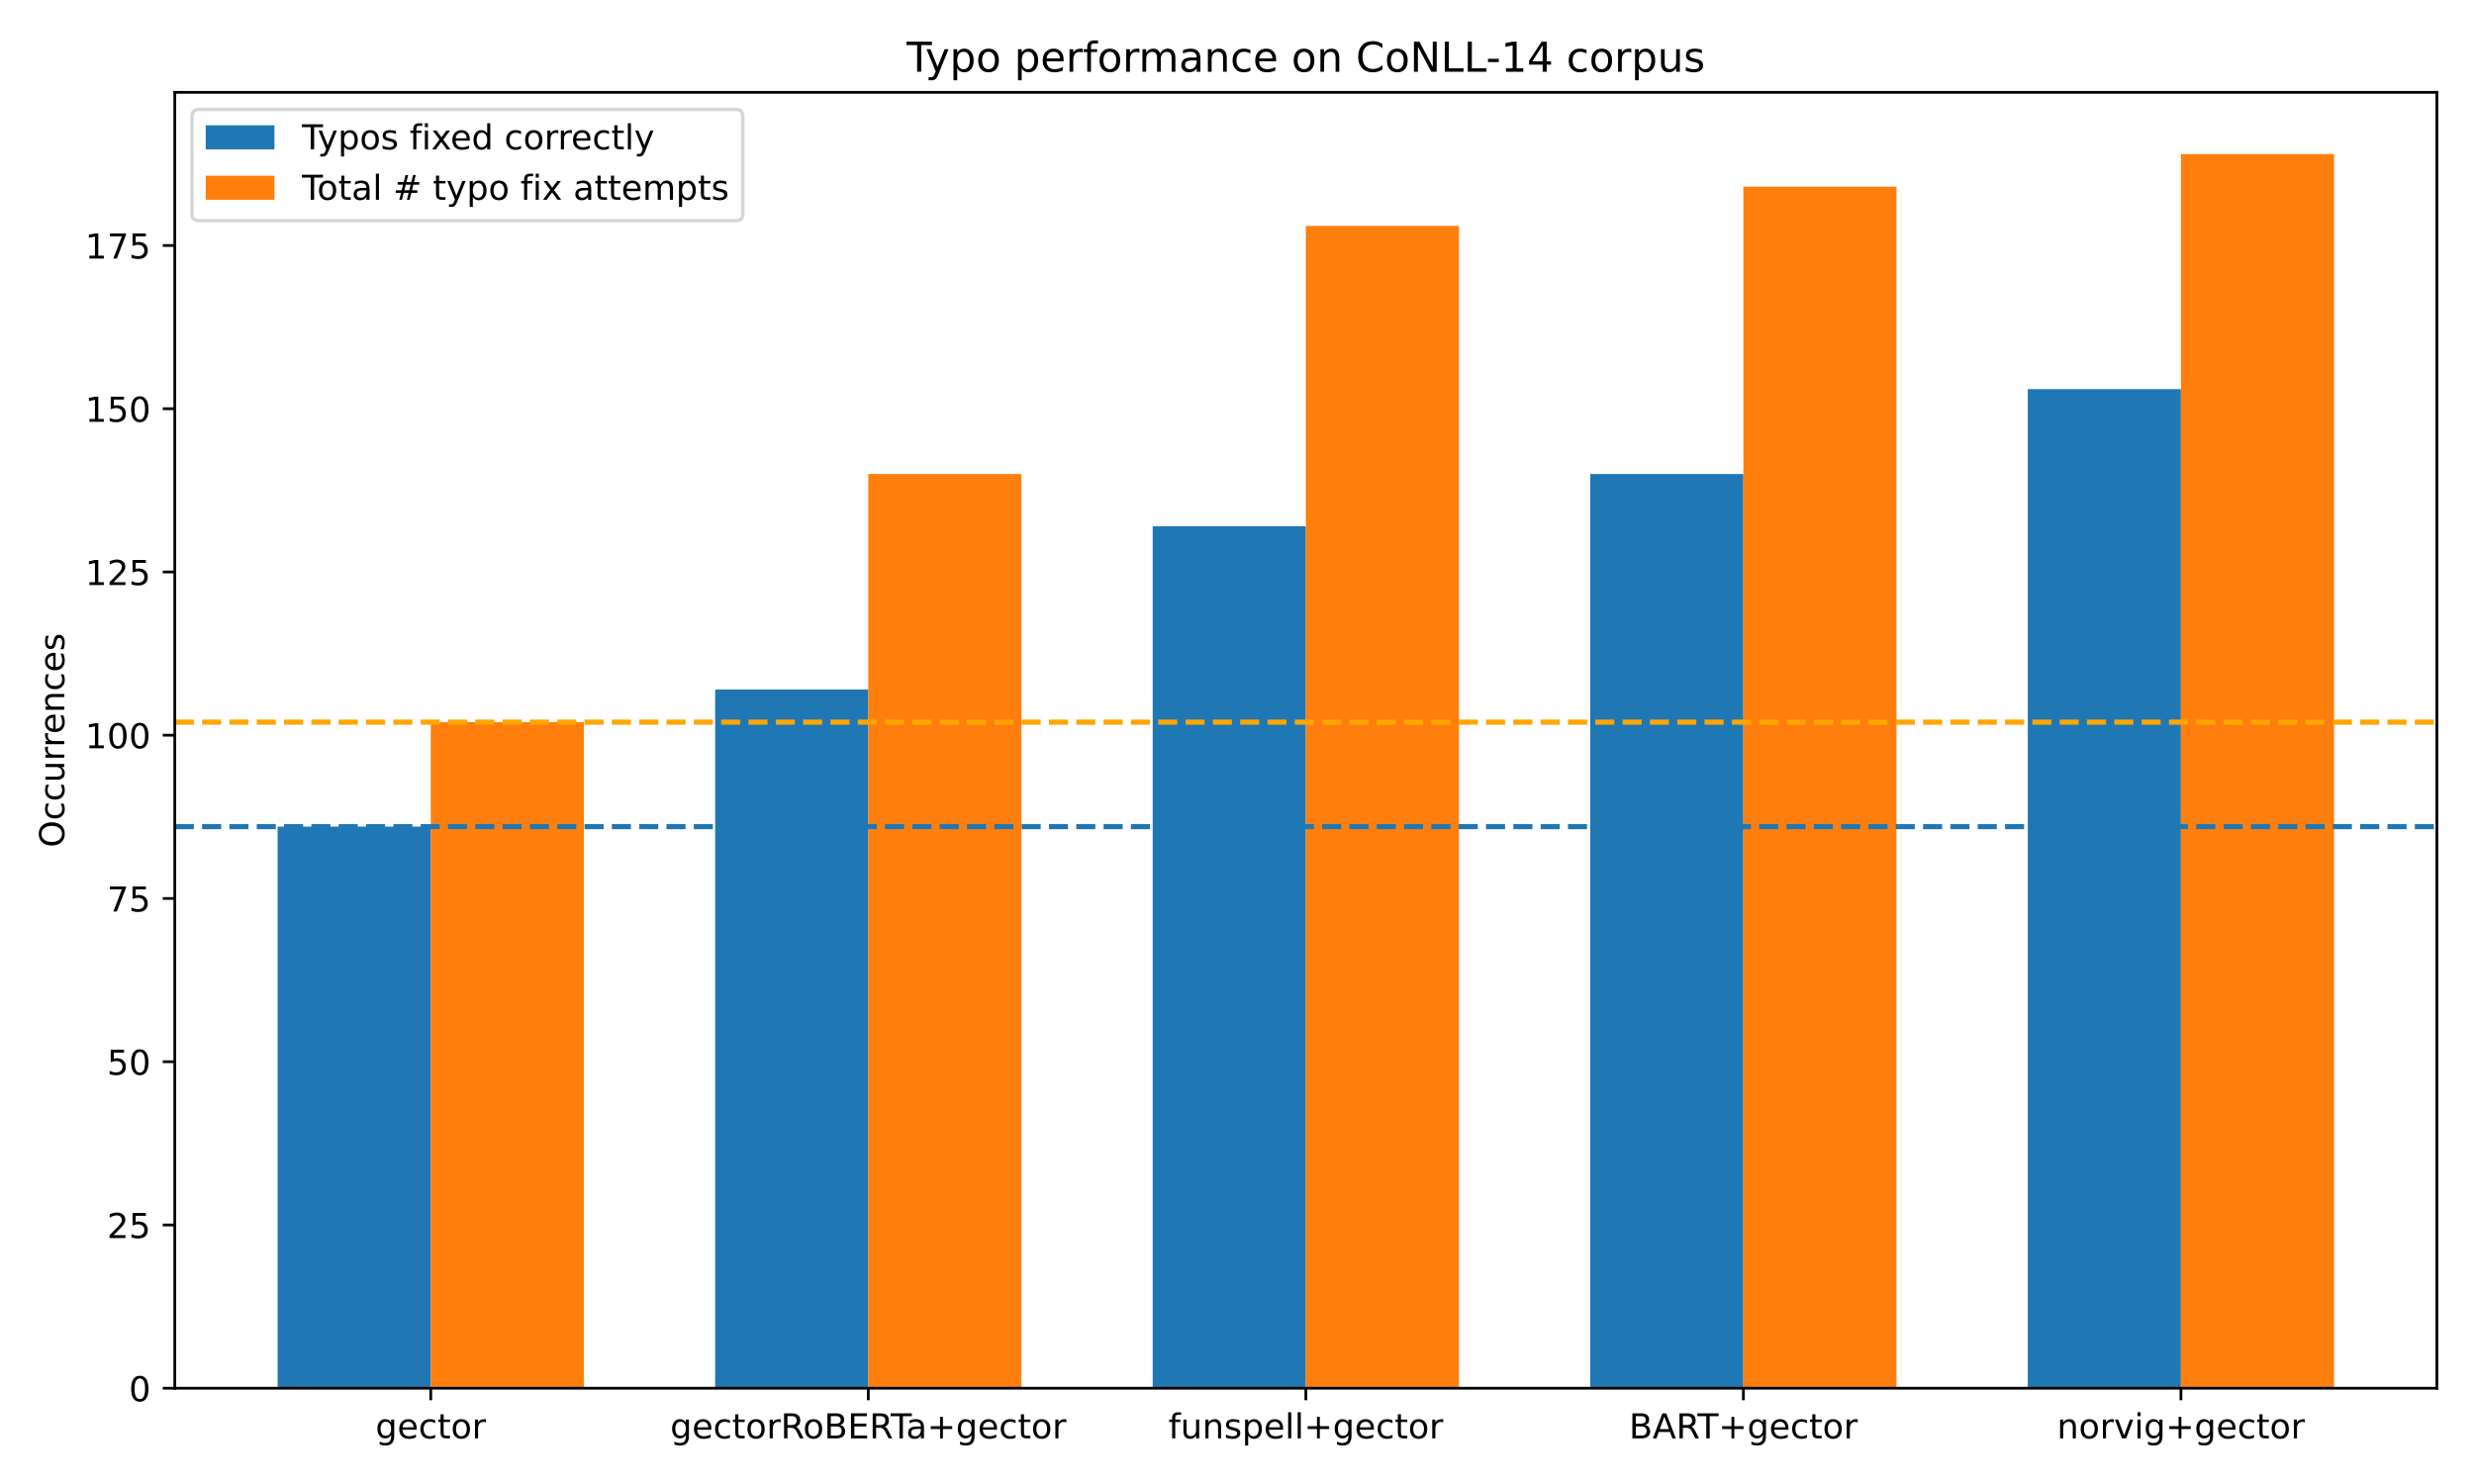
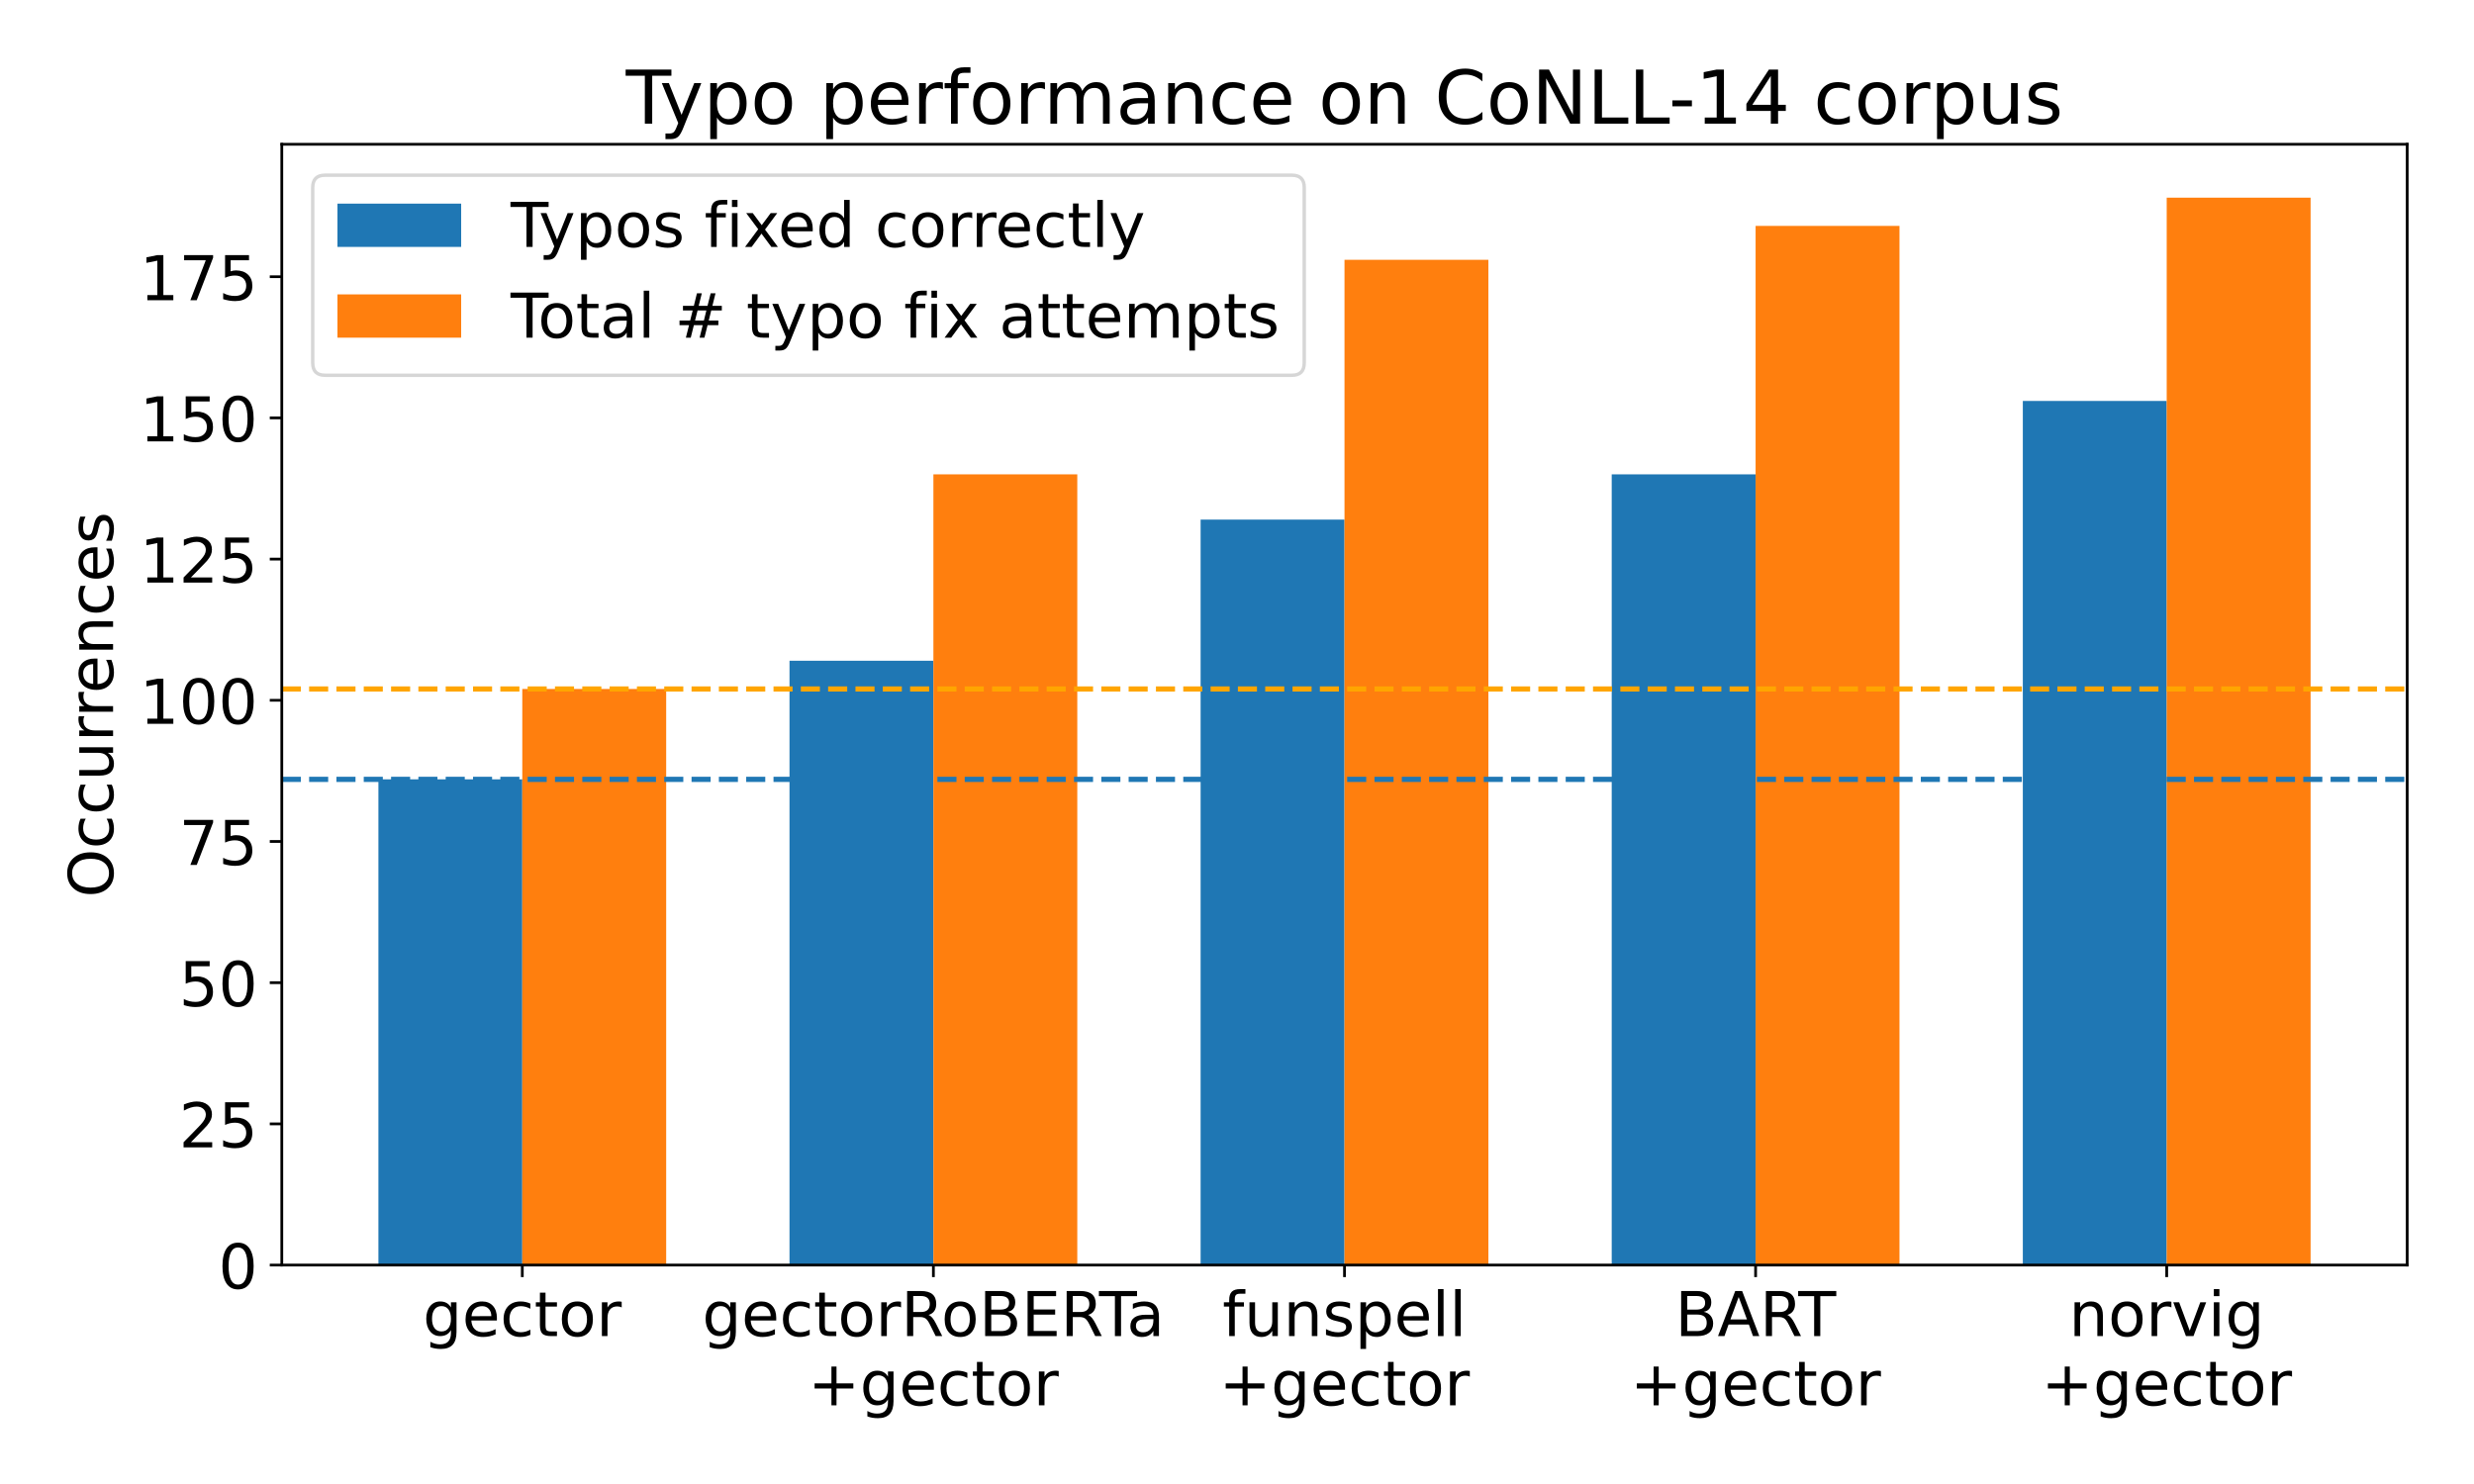
<svg xmlns="http://www.w3.org/2000/svg" xmlns:xlink="http://www.w3.org/1999/xlink" width="720pt" height="432pt" viewBox="0 0 720 432" version="1.1">
  <defs>
    <style type="text/css">*{stroke-linejoin: round; stroke-linecap: butt}</style>
  </defs>
  <g id="figure_1">
    <g id="patch_1">
      <path d="M 0 432  L 720 432  L 720 0  L 0 0  z " style="fill: #ffffff" />
    </g>
    <g id="axes_1">
      <g id="patch_2">
-         <path d="M 50.87 404.12  L 709.2 404.12  L 709.2 26.88  L 50.87 26.88  z " style="fill: #ffffff" />
+         <path d="M 82.01 368.264  L 700.56 368.264  L 700.56 42  L 82.01 42  z " style="fill: #ffffff" />
      </g>
      <g id="patch_3">
-         <path d="M 80.794 404.12  L 125.362 404.12  L 125.362 240.64  L 80.794 240.64  z " clip-path="url(#pb2739f839c)" style="fill: #1f77b4" />
+         <path d="M 110.126 368.264  L 152.001 368.264  L 152.001 226.875  L 110.126 226.875  z " clip-path="url(#p92d8ade5d7)" style="fill: #1f77b4" />
      </g>
      <g id="patch_4">
-         <path d="M 208.131 404.12  L 252.698 404.12  L 252.698 200.72  L 208.131 200.72  z " clip-path="url(#pb2739f839c)" style="fill: #1f77b4" />
+         <path d="M 229.768 368.264  L 271.643 368.264  L 271.643 192.349  L 229.768 192.349  z " clip-path="url(#p92d8ade5d7)" style="fill: #1f77b4" />
      </g>
      <g id="patch_5">
-         <path d="M 335.467 404.12  L 380.035 404.12  L 380.035 153.197  L 335.467 153.197  z " clip-path="url(#pb2739f839c)" style="fill: #1f77b4" />
+         <path d="M 349.41 368.264  L 391.285 368.264  L 391.285 151.248  L 349.41 151.248  z " clip-path="url(#p92d8ade5d7)" style="fill: #1f77b4" />
      </g>
      <g id="patch_6">
-         <path d="M 462.804 404.12  L 507.372 404.12  L 507.372 137.989  L 462.804 137.989  z " clip-path="url(#pb2739f839c)" style="fill: #1f77b4" />
+         <path d="M 469.052 368.264  L 510.927 368.264  L 510.927 138.095  L 469.052 138.095  z " clip-path="url(#p92d8ade5d7)" style="fill: #1f77b4" />
      </g>
      <g id="patch_7">
-         <path d="M 590.14 404.12  L 634.708 404.12  L 634.708 113.277  L 590.14 113.277  z " clip-path="url(#pb2739f839c)" style="fill: #1f77b4" />
+         <path d="M 588.695 368.264  L 630.569 368.264  L 630.569 116.723  L 588.695 116.723  z " clip-path="url(#p92d8ade5d7)" style="fill: #1f77b4" />
      </g>
      <g id="patch_8">
-         <path d="M 125.362 404.12  L 169.93 404.12  L 169.93 210.225  L 125.362 210.225  z " clip-path="url(#pb2739f839c)" style="fill: #ff7f0e" />
+         <path d="M 152.001 368.264  L 193.875 368.264  L 193.875 200.57  L 152.001 200.57  z " clip-path="url(#p92d8ade5d7)" style="fill: #ff7f0e" />
      </g>
      <g id="patch_9">
-         <path d="M 252.698 404.12  L 297.266 404.12  L 297.266 137.989  L 252.698 137.989  z " clip-path="url(#pb2739f839c)" style="fill: #ff7f0e" />
+         <path d="M 271.643 368.264  L 313.518 368.264  L 313.518 138.095  L 271.643 138.095  z " clip-path="url(#p92d8ade5d7)" style="fill: #ff7f0e" />
      </g>
      <g id="patch_10">
-         <path d="M 380.035 404.12  L 424.603 404.12  L 424.603 65.754  L 380.035 65.754  z " clip-path="url(#pb2739f839c)" style="fill: #ff7f0e" />
+         <path d="M 391.285 368.264  L 433.16 368.264  L 433.16 75.621  L 391.285 75.621  z " clip-path="url(#p92d8ade5d7)" style="fill: #ff7f0e" />
      </g>
      <g id="patch_11">
-         <path d="M 507.372 404.12  L 551.939 404.12  L 551.939 54.348  L 507.372 54.348  z " clip-path="url(#pb2739f839c)" style="fill: #ff7f0e" />
+         <path d="M 510.927 368.264  L 552.802 368.264  L 552.802 65.757  L 510.927 65.757  z " clip-path="url(#p92d8ade5d7)" style="fill: #ff7f0e" />
      </g>
      <g id="patch_12">
-         <path d="M 634.708 404.12  L 679.276 404.12  L 679.276 44.844  L 634.708 44.844  z " clip-path="url(#pb2739f839c)" style="fill: #ff7f0e" />
+         <path d="M 630.569 368.264  L 672.444 368.264  L 672.444 57.536  L 630.569 57.536  z " clip-path="url(#p92d8ade5d7)" style="fill: #ff7f0e" />
      </g>
      <g id="matplotlib.axis_1">
        <g id="xtick_1">
          <g id="line2d_1">
            <defs>
-               <path id="mc66a9e8bfe" d="M 0 0  L 0 3.5  " style="stroke: #000000; stroke-width: 0.8" />
+               <path id="mdbc2664598" d="M 0 0  L 0 3.5  " style="stroke: #000000; stroke-width: 0.8" />
            </defs>
            <g>
-               <use xlink:href="#mc66a9e8bfe" x="125.362" y="404.12" style="stroke: #000000; stroke-width: 0.8" />
+               <use xlink:href="#mdbc2664598" x="152.001" y="368.264" style="stroke: #000000; stroke-width: 0.8" />
            </g>
          </g>
          <g id="text_1">
-             <g transform="translate(109.2869 418.7184)scale(0.1 -0.1)">
+             <g transform="translate(123.0657 388.9412)scale(0.18 -0.18)">
              <defs>
                <path id="DejaVuSans-67" d="M 2906 1791  Q 2906 2416 2648 2759  Q 2391 3103 1925 3103  Q 1463 3103 1205 2759  Q 947 2416 947 1791  Q 947 1169 1205 825  Q 1463 481 1925 481  Q 2391 481 2648 825  Q 2906 1169 2906 1791  z M 3481 434  Q 3481 -459 3084 -895  Q 2688 -1331 1869 -1331  Q 1566 -1331 1297 -1286  Q 1028 -1241 775 -1147  L 775 -588  Q 1028 -725 1275 -790  Q 1522 -856 1778 -856  Q 2344 -856 2625 -561  Q 2906 -266 2906 331  L 2906 616  Q 2728 306 2450 153  Q 2172 0 1784 0  Q 1141 0 747 490  Q 353 981 353 1791  Q 353 2603 747 3093  Q 1141 3584 1784 3584  Q 2172 3584 2450 3431  Q 2728 3278 2906 2969  L 2906 3500  L 3481 3500  L 3481 434  z " transform="scale(0.015625)" />
                <path id="DejaVuSans-65" d="M 3597 1894  L 3597 1613  L 953 1613  Q 991 1019 1311 708  Q 1631 397 2203 397  Q 2534 397 2845 478  Q 3156 559 3463 722  L 3463 178  Q 3153 47 2828 -22  Q 2503 -91 2169 -91  Q 1331 -91 842 396  Q 353 884 353 1716  Q 353 2575 817 3079  Q 1281 3584 2069 3584  Q 2775 3584 3186 3129  Q 3597 2675 3597 1894  z M 3022 2063  Q 3016 2534 2758 2815  Q 2500 3097 2075 3097  Q 1594 3097 1305 2825  Q 1016 2553 972 2059  L 3022 2063  z " transform="scale(0.015625)" />
                <path id="DejaVuSans-63" d="M 3122 3366  L 3122 2828  Q 2878 2963 2633 3030  Q 2388 3097 2138 3097  Q 1578 3097 1268 2742  Q 959 2388 959 1747  Q 959 1106 1268 751  Q 1578 397 2138 397  Q 2388 397 2633 464  Q 2878 531 3122 666  L 3122 134  Q 2881 22 2623 -34  Q 2366 -91 2075 -91  Q 1284 -91 818 406  Q 353 903 353 1747  Q 353 2603 823 3093  Q 1294 3584 2113 3584  Q 2378 3584 2631 3529  Q 2884 3475 3122 3366  z " transform="scale(0.015625)" />
                <path id="DejaVuSans-74" d="M 1172 4494  L 1172 3500  L 2356 3500  L 2356 3053  L 1172 3053  L 1172 1153  Q 1172 725 1289 603  Q 1406 481 1766 481  L 2356 481  L 2356 0  L 1766 0  Q 1100 0 847 248  Q 594 497 594 1153  L 594 3053  L 172 3053  L 172 3500  L 594 3500  L 594 4494  L 1172 4494  z " transform="scale(0.015625)" />
                <path id="DejaVuSans-6f" d="M 1959 3097  Q 1497 3097 1228 2736  Q 959 2375 959 1747  Q 959 1119 1226 758  Q 1494 397 1959 397  Q 2419 397 2687 759  Q 2956 1122 2956 1747  Q 2956 2369 2687 2733  Q 2419 3097 1959 3097  z M 1959 3584  Q 2709 3584 3137 3096  Q 3566 2609 3566 1747  Q 3566 888 3137 398  Q 2709 -91 1959 -91  Q 1206 -91 779 398  Q 353 888 353 1747  Q 353 2609 779 3096  Q 1206 3584 1959 3584  z " transform="scale(0.015625)" />
                <path id="DejaVuSans-72" d="M 2631 2963  Q 2534 3019 2420 3045  Q 2306 3072 2169 3072  Q 1681 3072 1420 2755  Q 1159 2438 1159 1844  L 1159 0  L 581 0  L 581 3500  L 1159 3500  L 1159 2956  Q 1341 3275 1631 3429  Q 1922 3584 2338 3584  Q 2397 3584 2469 3576  Q 2541 3569 2628 3553  L 2631 2963  z " transform="scale(0.015625)" />
              </defs>
              <use xlink:href="#DejaVuSans-67" />
              <use xlink:href="#DejaVuSans-65" x="63.477" />
              <use xlink:href="#DejaVuSans-63" x="125" />
              <use xlink:href="#DejaVuSans-74" x="179.98" />
              <use xlink:href="#DejaVuSans-6f" x="219.189" />
              <use xlink:href="#DejaVuSans-72" x="280.371" />
            </g>
          </g>
        </g>
        <g id="xtick_2">
          <g id="line2d_2">
            <g>
-               <use xlink:href="#mc66a9e8bfe" x="252.698" y="404.12" style="stroke: #000000; stroke-width: 0.8" />
+               <use xlink:href="#mdbc2664598" x="271.643" y="368.264" style="stroke: #000000; stroke-width: 0.8" />
            </g>
          </g>
          <g id="text_2">
-             <g transform="translate(195.0555 418.7184)scale(0.1 -0.1)">
+             <g transform="translate(204.3622 388.9412)scale(0.18 -0.18)">
              <defs>
                <path id="DejaVuSans-52" d="M 2841 2188  Q 3044 2119 3236 1894  Q 3428 1669 3622 1275  L 4263 0  L 3584 0  L 2988 1197  Q 2756 1666 2539 1819  Q 2322 1972 1947 1972  L 1259 1972  L 1259 0  L 628 0  L 628 4666  L 2053 4666  Q 2853 4666 3247 4331  Q 3641 3997 3641 3322  Q 3641 2881 3436 2590  Q 3231 2300 2841 2188  z M 1259 4147  L 1259 2491  L 2053 2491  Q 2509 2491 2742 2702  Q 2975 2913 2975 3322  Q 2975 3731 2742 3939  Q 2509 4147 2053 4147  L 1259 4147  z " transform="scale(0.015625)" />
                <path id="DejaVuSans-42" d="M 1259 2228  L 1259 519  L 2272 519  Q 2781 519 3026 730  Q 3272 941 3272 1375  Q 3272 1813 3026 2020  Q 2781 2228 2272 2228  L 1259 2228  z M 1259 4147  L 1259 2741  L 2194 2741  Q 2656 2741 2882 2914  Q 3109 3088 3109 3444  Q 3109 3797 2882 3972  Q 2656 4147 2194 4147  L 1259 4147  z M 628 4666  L 2241 4666  Q 2963 4666 3353 4366  Q 3744 4066 3744 3513  Q 3744 3084 3544 2831  Q 3344 2578 2956 2516  Q 3422 2416 3680 2098  Q 3938 1781 3938 1306  Q 3938 681 3513 340  Q 3088 0 2303 0  L 628 0  L 628 4666  z " transform="scale(0.015625)" />
                <path id="DejaVuSans-45" d="M 628 4666  L 3578 4666  L 3578 4134  L 1259 4134  L 1259 2753  L 3481 2753  L 3481 2222  L 1259 2222  L 1259 531  L 3634 531  L 3634 0  L 628 0  L 628 4666  z " transform="scale(0.015625)" />
                <path id="DejaVuSans-54" d="M -19 4666  L 3928 4666  L 3928 4134  L 2272 4134  L 2272 0  L 1638 0  L 1638 4134  L -19 4134  L -19 4666  z " transform="scale(0.015625)" />
                <path id="DejaVuSans-61" d="M 2194 1759  Q 1497 1759 1228 1600  Q 959 1441 959 1056  Q 959 750 1161 570  Q 1363 391 1709 391  Q 2188 391 2477 730  Q 2766 1069 2766 1631  L 2766 1759  L 2194 1759  z M 3341 1997  L 3341 0  L 2766 0  L 2766 531  Q 2569 213 2275 61  Q 1981 -91 1556 -91  Q 1019 -91 701 211  Q 384 513 384 1019  Q 384 1609 779 1909  Q 1175 2209 1959 2209  L 2766 2209  L 2766 2266  Q 2766 2663 2505 2880  Q 2244 3097 1772 3097  Q 1472 3097 1187 3025  Q 903 2953 641 2809  L 641 3341  Q 956 3463 1253 3523  Q 1550 3584 1831 3584  Q 2591 3584 2966 3190  Q 3341 2797 3341 1997  z " transform="scale(0.015625)" />
-                 <path id="DejaVuSans-2b" d="M 2944 4013  L 2944 2272  L 4684 2272  L 4684 1741  L 2944 1741  L 2944 0  L 2419 0  L 2419 1741  L 678 1741  L 678 2272  L 2419 2272  L 2419 4013  L 2944 4013  z " transform="scale(0.015625)" />
              </defs>
              <use xlink:href="#DejaVuSans-67" />
              <use xlink:href="#DejaVuSans-65" x="63.477" />
              <use xlink:href="#DejaVuSans-63" x="125" />
              <use xlink:href="#DejaVuSans-74" x="179.98" />
              <use xlink:href="#DejaVuSans-6f" x="219.189" />
              <use xlink:href="#DejaVuSans-72" x="280.371" />
              <use xlink:href="#DejaVuSans-52" x="321.484" />
              <use xlink:href="#DejaVuSans-6f" x="386.467" />
              <use xlink:href="#DejaVuSans-42" x="447.648" />
              <use xlink:href="#DejaVuSans-45" x="516.252" />
              <use xlink:href="#DejaVuSans-52" x="579.436" />
              <use xlink:href="#DejaVuSans-54" x="641.668" />
              <use xlink:href="#DejaVuSans-61" x="686.252" />
-               <use xlink:href="#DejaVuSans-2b" x="747.531" />
-               <use xlink:href="#DejaVuSans-67" x="831.32" />
-               <use xlink:href="#DejaVuSans-65" x="894.797" />
-               <use xlink:href="#DejaVuSans-63" x="956.32" />
-               <use xlink:href="#DejaVuSans-74" x="1011.301" />
-               <use xlink:href="#DejaVuSans-6f" x="1050.51" />
-               <use xlink:href="#DejaVuSans-72" x="1111.691" />
+             </g>
+             <g transform="translate(235.1661 409.0972)scale(0.18 -0.18)">
+               <defs>
+                 <path id="DejaVuSans-2b" d="M 2944 4013  L 2944 2272  L 4684 2272  L 4684 1741  L 2944 1741  L 2944 0  L 2419 0  L 2419 1741  L 678 1741  L 678 2272  L 2419 2272  L 2419 4013  L 2944 4013  z " transform="scale(0.015625)" />
+               </defs>
+               <use xlink:href="#DejaVuSans-2b" />
+               <use xlink:href="#DejaVuSans-67" x="83.789" />
+               <use xlink:href="#DejaVuSans-65" x="147.266" />
+               <use xlink:href="#DejaVuSans-63" x="208.789" />
+               <use xlink:href="#DejaVuSans-74" x="263.77" />
+               <use xlink:href="#DejaVuSans-6f" x="302.979" />
+               <use xlink:href="#DejaVuSans-72" x="364.16" />
            </g>
          </g>
        </g>
        <g id="xtick_3">
          <g id="line2d_3">
            <g>
-               <use xlink:href="#mc66a9e8bfe" x="380.035" y="404.12" style="stroke: #000000; stroke-width: 0.8" />
+               <use xlink:href="#mdbc2664598" x="391.285" y="368.264" style="stroke: #000000; stroke-width: 0.8" />
            </g>
          </g>
          <g id="text_3">
-             <g transform="translate(340.0389 418.7184)scale(0.1 -0.1)">
+             <g transform="translate(355.7688 388.9412)scale(0.18 -0.18)">
              <defs>
                <path id="DejaVuSans-66" d="M 2375 4863  L 2375 4384  L 1825 4384  Q 1516 4384 1395 4259  Q 1275 4134 1275 3809  L 1275 3500  L 2222 3500  L 2222 3053  L 1275 3053  L 1275 0  L 697 0  L 697 3053  L 147 3053  L 147 3500  L 697 3500  L 697 3744  Q 697 4328 969 4595  Q 1241 4863 1831 4863  L 2375 4863  z " transform="scale(0.015625)" />
                <path id="DejaVuSans-75" d="M 544 1381  L 544 3500  L 1119 3500  L 1119 1403  Q 1119 906 1312 657  Q 1506 409 1894 409  Q 2359 409 2629 706  Q 2900 1003 2900 1516  L 2900 3500  L 3475 3500  L 3475 0  L 2900 0  L 2900 538  Q 2691 219 2414 64  Q 2138 -91 1772 -91  Q 1169 -91 856 284  Q 544 659 544 1381  z M 1991 3584  L 1991 3584  z " transform="scale(0.015625)" />
                <path id="DejaVuSans-6e" d="M 3513 2113  L 3513 0  L 2938 0  L 2938 2094  Q 2938 2591 2744 2837  Q 2550 3084 2163 3084  Q 1697 3084 1428 2787  Q 1159 2491 1159 1978  L 1159 0  L 581 0  L 581 3500  L 1159 3500  L 1159 2956  Q 1366 3272 1645 3428  Q 1925 3584 2291 3584  Q 2894 3584 3203 3211  Q 3513 2838 3513 2113  z " transform="scale(0.015625)" />
                <path id="DejaVuSans-73" d="M 2834 3397  L 2834 2853  Q 2591 2978 2328 3040  Q 2066 3103 1784 3103  Q 1356 3103 1142 2972  Q 928 2841 928 2578  Q 928 2378 1081 2264  Q 1234 2150 1697 2047  L 1894 2003  Q 2506 1872 2764 1633  Q 3022 1394 3022 966  Q 3022 478 2636 193  Q 2250 -91 1575 -91  Q 1294 -91 989 -36  Q 684 19 347 128  L 347 722  Q 666 556 975 473  Q 1284 391 1588 391  Q 1994 391 2212 530  Q 2431 669 2431 922  Q 2431 1156 2273 1281  Q 2116 1406 1581 1522  L 1381 1569  Q 847 1681 609 1914  Q 372 2147 372 2553  Q 372 3047 722 3315  Q 1072 3584 1716 3584  Q 2034 3584 2315 3537  Q 2597 3491 2834 3397  z " transform="scale(0.015625)" />
                <path id="DejaVuSans-70" d="M 1159 525  L 1159 -1331  L 581 -1331  L 581 3500  L 1159 3500  L 1159 2969  Q 1341 3281 1617 3432  Q 1894 3584 2278 3584  Q 2916 3584 3314 3078  Q 3713 2572 3713 1747  Q 3713 922 3314 415  Q 2916 -91 2278 -91  Q 1894 -91 1617 61  Q 1341 213 1159 525  z M 3116 1747  Q 3116 2381 2855 2742  Q 2594 3103 2138 3103  Q 1681 3103 1420 2742  Q 1159 2381 1159 1747  Q 1159 1113 1420 752  Q 1681 391 2138 391  Q 2594 391 2855 752  Q 3116 1113 3116 1747  z " transform="scale(0.015625)" />
                <path id="DejaVuSans-6c" d="M 603 4863  L 1178 4863  L 1178 0  L 603 0  L 603 4863  z " transform="scale(0.015625)" />
              </defs>
              <use xlink:href="#DejaVuSans-66" />
              <use xlink:href="#DejaVuSans-75" x="35.205" />
              <use xlink:href="#DejaVuSans-6e" x="98.584" />
              <use xlink:href="#DejaVuSans-73" x="161.963" />
              <use xlink:href="#DejaVuSans-70" x="214.062" />
              <use xlink:href="#DejaVuSans-65" x="277.539" />
              <use xlink:href="#DejaVuSans-6c" x="339.062" />
              <use xlink:href="#DejaVuSans-6c" x="366.846" />
-               <use xlink:href="#DejaVuSans-2b" x="394.629" />
-               <use xlink:href="#DejaVuSans-67" x="478.418" />
-               <use xlink:href="#DejaVuSans-65" x="541.895" />
-               <use xlink:href="#DejaVuSans-63" x="603.418" />
-               <use xlink:href="#DejaVuSans-74" x="658.398" />
-               <use xlink:href="#DejaVuSans-6f" x="697.607" />
-               <use xlink:href="#DejaVuSans-72" x="758.789" />
+             </g>
+             <g transform="translate(354.8083 409.0972)scale(0.18 -0.18)">
+               <use xlink:href="#DejaVuSans-2b" />
+               <use xlink:href="#DejaVuSans-67" x="83.789" />
+               <use xlink:href="#DejaVuSans-65" x="147.266" />
+               <use xlink:href="#DejaVuSans-63" x="208.789" />
+               <use xlink:href="#DejaVuSans-74" x="263.77" />
+               <use xlink:href="#DejaVuSans-6f" x="302.979" />
+               <use xlink:href="#DejaVuSans-72" x="364.16" />
            </g>
          </g>
        </g>
        <g id="xtick_4">
          <g id="line2d_4">
            <g>
-               <use xlink:href="#mc66a9e8bfe" x="507.372" y="404.12" style="stroke: #000000; stroke-width: 0.8" />
+               <use xlink:href="#mdbc2664598" x="510.927" y="368.264" style="stroke: #000000; stroke-width: 0.8" />
            </g>
          </g>
          <g id="text_4">
-             <g transform="translate(474.0903 418.7184)scale(0.1 -0.1)">
+             <g transform="translate(487.4976 388.9412)scale(0.18 -0.18)">
              <defs>
                <path id="DejaVuSans-41" d="M 2188 4044  L 1331 1722  L 3047 1722  L 2188 4044  z M 1831 4666  L 2547 4666  L 4325 0  L 3669 0  L 3244 1197  L 1141 1197  L 716 0  L 50 0  L 1831 4666  z " transform="scale(0.015625)" />
              </defs>
              <use xlink:href="#DejaVuSans-42" />
              <use xlink:href="#DejaVuSans-41" x="68.604" />
              <use xlink:href="#DejaVuSans-52" x="137.012" />
              <use xlink:href="#DejaVuSans-54" x="199.244" />
-               <use xlink:href="#DejaVuSans-2b" x="260.328" />
-               <use xlink:href="#DejaVuSans-67" x="344.117" />
-               <use xlink:href="#DejaVuSans-65" x="407.594" />
-               <use xlink:href="#DejaVuSans-63" x="469.117" />
-               <use xlink:href="#DejaVuSans-74" x="524.098" />
-               <use xlink:href="#DejaVuSans-6f" x="563.307" />
-               <use xlink:href="#DejaVuSans-72" x="624.488" />
+             </g>
+             <g transform="translate(474.4504 409.0972)scale(0.18 -0.18)">
+               <use xlink:href="#DejaVuSans-2b" />
+               <use xlink:href="#DejaVuSans-67" x="83.789" />
+               <use xlink:href="#DejaVuSans-65" x="147.266" />
+               <use xlink:href="#DejaVuSans-63" x="208.789" />
+               <use xlink:href="#DejaVuSans-74" x="263.77" />
+               <use xlink:href="#DejaVuSans-6f" x="302.979" />
+               <use xlink:href="#DejaVuSans-72" x="364.16" />
            </g>
          </g>
        </g>
        <g id="xtick_5">
          <g id="line2d_5">
            <g>
-               <use xlink:href="#mc66a9e8bfe" x="634.708" y="404.12" style="stroke: #000000; stroke-width: 0.8" />
+               <use xlink:href="#mdbc2664598" x="630.569" y="368.264" style="stroke: #000000; stroke-width: 0.8" />
            </g>
          </g>
          <g id="text_5">
-             <g transform="translate(598.637 418.7184)scale(0.1 -0.1)">
+             <g transform="translate(602.1181 388.9412)scale(0.18 -0.18)">
              <defs>
                <path id="DejaVuSans-76" d="M 191 3500  L 800 3500  L 1894 563  L 2988 3500  L 3597 3500  L 2284 0  L 1503 0  L 191 3500  z " transform="scale(0.015625)" />
                <path id="DejaVuSans-69" d="M 603 3500  L 1178 3500  L 1178 0  L 603 0  L 603 3500  z M 603 4863  L 1178 4863  L 1178 4134  L 603 4134  L 603 4863  z " transform="scale(0.015625)" />
              </defs>
              <use xlink:href="#DejaVuSans-6e" />
              <use xlink:href="#DejaVuSans-6f" x="63.379" />
              <use xlink:href="#DejaVuSans-72" x="124.561" />
              <use xlink:href="#DejaVuSans-76" x="165.674" />
              <use xlink:href="#DejaVuSans-69" x="224.854" />
              <use xlink:href="#DejaVuSans-67" x="252.637" />
-               <use xlink:href="#DejaVuSans-2b" x="316.113" />
-               <use xlink:href="#DejaVuSans-67" x="399.902" />
-               <use xlink:href="#DejaVuSans-65" x="463.379" />
-               <use xlink:href="#DejaVuSans-63" x="524.902" />
-               <use xlink:href="#DejaVuSans-74" x="579.883" />
-               <use xlink:href="#DejaVuSans-6f" x="619.092" />
-               <use xlink:href="#DejaVuSans-72" x="680.273" />
+             </g>
+             <g transform="translate(594.0926 409.0972)scale(0.18 -0.18)">
+               <use xlink:href="#DejaVuSans-2b" />
+               <use xlink:href="#DejaVuSans-67" x="83.789" />
+               <use xlink:href="#DejaVuSans-65" x="147.266" />
+               <use xlink:href="#DejaVuSans-63" x="208.789" />
+               <use xlink:href="#DejaVuSans-74" x="263.77" />
+               <use xlink:href="#DejaVuSans-6f" x="302.979" />
+               <use xlink:href="#DejaVuSans-72" x="364.16" />
            </g>
          </g>
        </g>
      </g>
      <g id="matplotlib.axis_2">
        <g id="ytick_1">
          <g id="line2d_6">
            <defs>
-               <path id="md0bc58043a" d="M 0 0  L -3.5 0  " style="stroke: #000000; stroke-width: 0.8" />
+               <path id="m0c75d314a9" d="M 0 0  L -3.5 0  " style="stroke: #000000; stroke-width: 0.8" />
            </defs>
            <g>
-               <use xlink:href="#md0bc58043a" x="50.87" y="404.12" style="stroke: #000000; stroke-width: 0.8" />
+               <use xlink:href="#m0c75d314a9" x="82.01" y="368.264" style="stroke: #000000; stroke-width: 0.8" />
            </g>
          </g>
          <g id="text_6">
-             <g transform="translate(37.5075 407.9192)scale(0.1 -0.1)">
+             <g transform="translate(63.5575 375.1026)scale(0.18 -0.18)">
              <defs>
                <path id="DejaVuSans-30" d="M 2034 4250  Q 1547 4250 1301 3770  Q 1056 3291 1056 2328  Q 1056 1369 1301 889  Q 1547 409 2034 409  Q 2525 409 2770 889  Q 3016 1369 3016 2328  Q 3016 3291 2770 3770  Q 2525 4250 2034 4250  z M 2034 4750  Q 2819 4750 3233 4129  Q 3647 3509 3647 2328  Q 3647 1150 3233 529  Q 2819 -91 2034 -91  Q 1250 -91 836 529  Q 422 1150 422 2328  Q 422 3509 836 4129  Q 1250 4750 2034 4750  z " transform="scale(0.015625)" />
              </defs>
              <use xlink:href="#DejaVuSans-30" />
            </g>
          </g>
        </g>
        <g id="ytick_2">
          <g id="line2d_7">
            <g>
-               <use xlink:href="#md0bc58043a" x="50.87" y="356.597" style="stroke: #000000; stroke-width: 0.8" />
+               <use xlink:href="#m0c75d314a9" x="82.01" y="327.162" style="stroke: #000000; stroke-width: 0.8" />
            </g>
          </g>
          <g id="text_7">
-             <g transform="translate(31.145 360.3959)scale(0.1 -0.1)">
+             <g transform="translate(52.105 334.0011)scale(0.18 -0.18)">
              <defs>
                <path id="DejaVuSans-32" d="M 1228 531  L 3431 531  L 3431 0  L 469 0  L 469 531  Q 828 903 1448 1529  Q 2069 2156 2228 2338  Q 2531 2678 2651 2914  Q 2772 3150 2772 3378  Q 2772 3750 2511 3984  Q 2250 4219 1831 4219  Q 1534 4219 1204 4116  Q 875 4013 500 3803  L 500 4441  Q 881 4594 1212 4672  Q 1544 4750 1819 4750  Q 2544 4750 2975 4387  Q 3406 4025 3406 3419  Q 3406 3131 3298 2873  Q 3191 2616 2906 2266  Q 2828 2175 2409 1742  Q 1991 1309 1228 531  z " transform="scale(0.015625)" />
                <path id="DejaVuSans-35" d="M 691 4666  L 3169 4666  L 3169 4134  L 1269 4134  L 1269 2991  Q 1406 3038 1543 3061  Q 1681 3084 1819 3084  Q 2600 3084 3056 2656  Q 3513 2228 3513 1497  Q 3513 744 3044 326  Q 2575 -91 1722 -91  Q 1428 -91 1123 -41  Q 819 9 494 109  L 494 744  Q 775 591 1075 516  Q 1375 441 1709 441  Q 2250 441 2565 725  Q 2881 1009 2881 1497  Q 2881 1984 2565 2268  Q 2250 2553 1709 2553  Q 1456 2553 1204 2497  Q 953 2441 691 2322  L 691 4666  z " transform="scale(0.015625)" />
              </defs>
              <use xlink:href="#DejaVuSans-32" />
              <use xlink:href="#DejaVuSans-35" x="63.623" />
            </g>
          </g>
        </g>
        <g id="ytick_3">
          <g id="line2d_8">
            <g>
-               <use xlink:href="#md0bc58043a" x="50.87" y="309.073" style="stroke: #000000; stroke-width: 0.8" />
+               <use xlink:href="#m0c75d314a9" x="82.01" y="286.061" style="stroke: #000000; stroke-width: 0.8" />
            </g>
          </g>
          <g id="text_8">
-             <g transform="translate(31.145 312.8726)scale(0.1 -0.1)">
+             <g transform="translate(52.105 292.8995)scale(0.18 -0.18)">
              <use xlink:href="#DejaVuSans-35" />
              <use xlink:href="#DejaVuSans-30" x="63.623" />
            </g>
          </g>
        </g>
        <g id="ytick_4">
          <g id="line2d_9">
            <g>
-               <use xlink:href="#md0bc58043a" x="50.87" y="261.55" style="stroke: #000000; stroke-width: 0.8" />
+               <use xlink:href="#m0c75d314a9" x="82.01" y="244.959" style="stroke: #000000; stroke-width: 0.8" />
            </g>
          </g>
          <g id="text_9">
-             <g transform="translate(31.145 265.3493)scale(0.1 -0.1)">
+             <g transform="translate(52.105 251.798)scale(0.18 -0.18)">
              <defs>
                <path id="DejaVuSans-37" d="M 525 4666  L 3525 4666  L 3525 4397  L 1831 0  L 1172 0  L 2766 4134  L 525 4134  L 525 4666  z " transform="scale(0.015625)" />
              </defs>
              <use xlink:href="#DejaVuSans-37" />
              <use xlink:href="#DejaVuSans-35" x="63.623" />
            </g>
          </g>
        </g>
        <g id="ytick_5">
          <g id="line2d_10">
            <g>
-               <use xlink:href="#md0bc58043a" x="50.87" y="214.027" style="stroke: #000000; stroke-width: 0.8" />
+               <use xlink:href="#m0c75d314a9" x="82.01" y="203.858" style="stroke: #000000; stroke-width: 0.8" />
            </g>
          </g>
          <g id="text_10">
-             <g transform="translate(24.7825 217.826)scale(0.1 -0.1)">
+             <g transform="translate(40.6525 210.6964)scale(0.18 -0.18)">
              <defs>
                <path id="DejaVuSans-31" d="M 794 531  L 1825 531  L 1825 4091  L 703 3866  L 703 4441  L 1819 4666  L 2450 4666  L 2450 531  L 3481 531  L 3481 0  L 794 0  L 794 531  z " transform="scale(0.015625)" />
              </defs>
              <use xlink:href="#DejaVuSans-31" />
              <use xlink:href="#DejaVuSans-30" x="63.623" />
              <use xlink:href="#DejaVuSans-30" x="127.246" />
            </g>
          </g>
        </g>
        <g id="ytick_6">
          <g id="line2d_11">
            <g>
-               <use xlink:href="#md0bc58043a" x="50.87" y="166.503" style="stroke: #000000; stroke-width: 0.8" />
+               <use xlink:href="#m0c75d314a9" x="82.01" y="162.756" style="stroke: #000000; stroke-width: 0.8" />
            </g>
          </g>
          <g id="text_11">
-             <g transform="translate(24.7825 170.3027)scale(0.1 -0.1)">
+             <g transform="translate(40.6525 169.5949)scale(0.18 -0.18)">
              <use xlink:href="#DejaVuSans-31" />
              <use xlink:href="#DejaVuSans-32" x="63.623" />
              <use xlink:href="#DejaVuSans-35" x="127.246" />
            </g>
          </g>
        </g>
        <g id="ytick_7">
          <g id="line2d_12">
            <g>
-               <use xlink:href="#md0bc58043a" x="50.87" y="118.98" style="stroke: #000000; stroke-width: 0.8" />
+               <use xlink:href="#m0c75d314a9" x="82.01" y="121.655" style="stroke: #000000; stroke-width: 0.8" />
            </g>
          </g>
          <g id="text_12">
-             <g transform="translate(24.7825 122.7794)scale(0.1 -0.1)">
+             <g transform="translate(40.6525 128.4934)scale(0.18 -0.18)">
              <use xlink:href="#DejaVuSans-31" />
              <use xlink:href="#DejaVuSans-35" x="63.623" />
              <use xlink:href="#DejaVuSans-30" x="127.246" />
            </g>
          </g>
        </g>
        <g id="ytick_8">
          <g id="line2d_13">
            <g>
-               <use xlink:href="#md0bc58043a" x="50.87" y="71.457" style="stroke: #000000; stroke-width: 0.8" />
+               <use xlink:href="#m0c75d314a9" x="82.01" y="80.553" style="stroke: #000000; stroke-width: 0.8" />
            </g>
          </g>
          <g id="text_13">
-             <g transform="translate(24.7825 75.25608)scale(0.1 -0.1)">
+             <g transform="translate(40.6525 87.39184)scale(0.18 -0.18)">
              <use xlink:href="#DejaVuSans-31" />
              <use xlink:href="#DejaVuSans-37" x="63.623" />
              <use xlink:href="#DejaVuSans-35" x="127.246" />
            </g>
          </g>
        </g>
        <g id="text_14">
-           <g transform="translate(18.70281 246.6898)rotate(-90)scale(0.1 -0.1)">
+           <g transform="translate(32.90906 261.2737)rotate(-90)scale(0.18 -0.18)">
            <defs>
              <path id="DejaVuSans-4f" d="M 2522 4238  Q 1834 4238 1429 3725  Q 1025 3213 1025 2328  Q 1025 1447 1429 934  Q 1834 422 2522 422  Q 3209 422 3611 934  Q 4013 1447 4013 2328  Q 4013 3213 3611 3725  Q 3209 4238 2522 4238  z M 2522 4750  Q 3503 4750 4090 4092  Q 4678 3434 4678 2328  Q 4678 1225 4090 567  Q 3503 -91 2522 -91  Q 1538 -91 948 565  Q 359 1222 359 2328  Q 359 3434 948 4092  Q 1538 4750 2522 4750  z " transform="scale(0.015625)" />
            </defs>
            <use xlink:href="#DejaVuSans-4f" />
            <use xlink:href="#DejaVuSans-63" x="78.711" />
            <use xlink:href="#DejaVuSans-63" x="133.691" />
            <use xlink:href="#DejaVuSans-75" x="188.672" />
            <use xlink:href="#DejaVuSans-72" x="252.051" />
            <use xlink:href="#DejaVuSans-72" x="291.414" />
            <use xlink:href="#DejaVuSans-65" x="330.277" />
            <use xlink:href="#DejaVuSans-6e" x="391.801" />
            <use xlink:href="#DejaVuSans-63" x="455.18" />
            <use xlink:href="#DejaVuSans-65" x="510.16" />
            <use xlink:href="#DejaVuSans-73" x="571.684" />
          </g>
        </g>
      </g>
      <g id="line2d_14">
-         <path d="M 50.87 240.64  L 709.2 240.64  " clip-path="url(#pb2739f839c)" style="fill: none; stroke-dasharray: 5.55,2.4; stroke-dashoffset: 0; stroke: #1f77b4; stroke-width: 1.5" />
+         <path d="M 82.01 226.875  L 700.56 226.875  " clip-path="url(#p92d8ade5d7)" style="fill: none; stroke-dasharray: 5.55,2.4; stroke-dashoffset: 0; stroke: #1f77b4; stroke-width: 1.5" />
      </g>
      <g id="line2d_15">
-         <path d="M 50.87 210.225  L 709.2 210.225  " clip-path="url(#pb2739f839c)" style="fill: none; stroke-dasharray: 5.55,2.4; stroke-dashoffset: 0; stroke: #ffa500; stroke-width: 1.5" />
+         <path d="M 82.01 200.57  L 700.56 200.57  " clip-path="url(#p92d8ade5d7)" style="fill: none; stroke-dasharray: 5.55,2.4; stroke-dashoffset: 0; stroke: #ffa500; stroke-width: 1.5" />
      </g>
      <g id="patch_13">
-         <path d="M 50.87 404.12  L 50.87 26.88  " style="fill: none; stroke: #000000; stroke-width: 0.8; stroke-linejoin: miter; stroke-linecap: square" />
+         <path d="M 82.01 368.264  L 82.01 42  " style="fill: none; stroke: #000000; stroke-width: 0.8; stroke-linejoin: miter; stroke-linecap: square" />
      </g>
      <g id="patch_14">
-         <path d="M 709.2 404.12  L 709.2 26.88  " style="fill: none; stroke: #000000; stroke-width: 0.8; stroke-linejoin: miter; stroke-linecap: square" />
+         <path d="M 700.56 368.264  L 700.56 42  " style="fill: none; stroke: #000000; stroke-width: 0.8; stroke-linejoin: miter; stroke-linecap: square" />
      </g>
      <g id="patch_15">
-         <path d="M 50.87 404.12  L 709.2 404.12  " style="fill: none; stroke: #000000; stroke-width: 0.8; stroke-linejoin: miter; stroke-linecap: square" />
+         <path d="M 82.01 368.264  L 700.56 368.264  " style="fill: none; stroke: #000000; stroke-width: 0.8; stroke-linejoin: miter; stroke-linecap: square" />
      </g>
      <g id="patch_16">
-         <path d="M 50.87 26.88  L 709.2 26.88  " style="fill: none; stroke: #000000; stroke-width: 0.8; stroke-linejoin: miter; stroke-linecap: square" />
+         <path d="M 82.01 42  L 700.56 42  " style="fill: none; stroke: #000000; stroke-width: 0.8; stroke-linejoin: miter; stroke-linecap: square" />
      </g>
      <g id="text_15">
-         <g transform="translate(263.8431 20.88)scale(0.12 -0.12)">
+         <g transform="translate(182.1396 36)scale(0.216 -0.216)">
          <defs>
            <path id="DejaVuSans-79" d="M 2059 -325  Q 1816 -950 1584 -1140  Q 1353 -1331 966 -1331  L 506 -1331  L 506 -850  L 844 -850  Q 1081 -850 1212 -737  Q 1344 -625 1503 -206  L 1606 56  L 191 3500  L 800 3500  L 1894 763  L 2988 3500  L 3597 3500  L 2059 -325  z " transform="scale(0.015625)" />
            <path id="DejaVuSans-20" transform="scale(0.015625)" />
            <path id="DejaVuSans-6d" d="M 3328 2828  Q 3544 3216 3844 3400  Q 4144 3584 4550 3584  Q 5097 3584 5394 3201  Q 5691 2819 5691 2113  L 5691 0  L 5113 0  L 5113 2094  Q 5113 2597 4934 2840  Q 4756 3084 4391 3084  Q 3944 3084 3684 2787  Q 3425 2491 3425 1978  L 3425 0  L 2847 0  L 2847 2094  Q 2847 2600 2669 2842  Q 2491 3084 2119 3084  Q 1678 3084 1418 2786  Q 1159 2488 1159 1978  L 1159 0  L 581 0  L 581 3500  L 1159 3500  L 1159 2956  Q 1356 3278 1631 3431  Q 1906 3584 2284 3584  Q 2666 3584 2933 3390  Q 3200 3197 3328 2828  z " transform="scale(0.015625)" />
            <path id="DejaVuSans-43" d="M 4122 4306  L 4122 3641  Q 3803 3938 3442 4084  Q 3081 4231 2675 4231  Q 1875 4231 1450 3742  Q 1025 3253 1025 2328  Q 1025 1406 1450 917  Q 1875 428 2675 428  Q 3081 428 3442 575  Q 3803 722 4122 1019  L 4122 359  Q 3791 134 3420 21  Q 3050 -91 2638 -91  Q 1578 -91 968 557  Q 359 1206 359 2328  Q 359 3453 968 4101  Q 1578 4750 2638 4750  Q 3056 4750 3426 4639  Q 3797 4528 4122 4306  z " transform="scale(0.015625)" />
            <path id="DejaVuSans-4e" d="M 628 4666  L 1478 4666  L 3547 763  L 3547 4666  L 4159 4666  L 4159 0  L 3309 0  L 1241 3903  L 1241 0  L 628 0  L 628 4666  z " transform="scale(0.015625)" />
            <path id="DejaVuSans-4c" d="M 628 4666  L 1259 4666  L 1259 531  L 3531 531  L 3531 0  L 628 0  L 628 4666  z " transform="scale(0.015625)" />
            <path id="DejaVuSans-2d" d="M 313 2009  L 1997 2009  L 1997 1497  L 313 1497  L 313 2009  z " transform="scale(0.015625)" />
            <path id="DejaVuSans-34" d="M 2419 4116  L 825 1625  L 2419 1625  L 2419 4116  z M 2253 4666  L 3047 4666  L 3047 1625  L 3713 1625  L 3713 1100  L 3047 1100  L 3047 0  L 2419 0  L 2419 1100  L 313 1100  L 313 1709  L 2253 4666  z " transform="scale(0.015625)" />
          </defs>
          <use xlink:href="#DejaVuSans-54" />
          <use xlink:href="#DejaVuSans-79" x="45.459" />
          <use xlink:href="#DejaVuSans-70" x="104.639" />
          <use xlink:href="#DejaVuSans-6f" x="168.115" />
          <use xlink:href="#DejaVuSans-20" x="229.297" />
          <use xlink:href="#DejaVuSans-70" x="261.084" />
          <use xlink:href="#DejaVuSans-65" x="324.561" />
          <use xlink:href="#DejaVuSans-72" x="386.084" />
          <use xlink:href="#DejaVuSans-66" x="427.197" />
          <use xlink:href="#DejaVuSans-6f" x="462.402" />
          <use xlink:href="#DejaVuSans-72" x="523.584" />
          <use xlink:href="#DejaVuSans-6d" x="562.947" />
          <use xlink:href="#DejaVuSans-61" x="660.359" />
          <use xlink:href="#DejaVuSans-6e" x="721.639" />
          <use xlink:href="#DejaVuSans-63" x="785.018" />
          <use xlink:href="#DejaVuSans-65" x="839.998" />
          <use xlink:href="#DejaVuSans-20" x="901.521" />
          <use xlink:href="#DejaVuSans-6f" x="933.309" />
          <use xlink:href="#DejaVuSans-6e" x="994.49" />
          <use xlink:href="#DejaVuSans-20" x="1057.869" />
          <use xlink:href="#DejaVuSans-43" x="1089.656" />
          <use xlink:href="#DejaVuSans-6f" x="1159.48" />
          <use xlink:href="#DejaVuSans-4e" x="1220.662" />
          <use xlink:href="#DejaVuSans-4c" x="1295.467" />
          <use xlink:href="#DejaVuSans-4c" x="1351.18" />
          <use xlink:href="#DejaVuSans-2d" x="1405.143" />
          <use xlink:href="#DejaVuSans-31" x="1441.227" />
          <use xlink:href="#DejaVuSans-34" x="1504.85" />
          <use xlink:href="#DejaVuSans-20" x="1568.473" />
          <use xlink:href="#DejaVuSans-63" x="1600.26" />
          <use xlink:href="#DejaVuSans-6f" x="1655.24" />
          <use xlink:href="#DejaVuSans-72" x="1716.422" />
          <use xlink:href="#DejaVuSans-70" x="1757.535" />
          <use xlink:href="#DejaVuSans-75" x="1821.012" />
          <use xlink:href="#DejaVuSans-73" x="1884.391" />
        </g>
      </g>
      <g id="legend_1">
        <g id="patch_17">
-           <path d="M 57.87 64.236  L 214.179 64.236  Q 216.179 64.236 216.179 62.236  L 216.179 33.88  Q 216.179 31.88 214.179 31.88  L 57.87 31.88  Q 55.87 31.88 55.87 33.88  L 55.87 62.236  Q 55.87 64.236 57.87 64.236  z " style="fill: #ffffff; opacity: 0.8; stroke: #cccccc; stroke-linejoin: miter" />
+           <path d="M 94.61 109.241  L 375.967 109.241  Q 379.567 109.241 379.567 105.641  L 379.567 54.6  Q 379.567 51 375.967 51  L 94.61 51  Q 91.01 51 91.01 54.6  L 91.01 105.641  Q 91.01 109.241 94.61 109.241  z " style="fill: #ffffff; opacity: 0.8; stroke: #cccccc; stroke-linejoin: miter" />
        </g>
        <g id="patch_18">
-           <path d="M 59.87 43.478  L 79.87 43.478  L 79.87 36.478  L 59.87 36.478  z " style="fill: #1f77b4" />
+           <path d="M 98.21 71.877  L 134.21 71.877  L 134.21 59.277  L 98.21 59.277  z " style="fill: #1f77b4" />
        </g>
        <g id="text_16">
-           <g transform="translate(87.87 43.47844)scale(0.1 -0.1)">
+           <g transform="translate(148.61 71.87719)scale(0.18 -0.18)">
            <defs>
              <path id="DejaVuSans-78" d="M 3513 3500  L 2247 1797  L 3578 0  L 2900 0  L 1881 1375  L 863 0  L 184 0  L 1544 1831  L 300 3500  L 978 3500  L 1906 2253  L 2834 3500  L 3513 3500  z " transform="scale(0.015625)" />
              <path id="DejaVuSans-64" d="M 2906 2969  L 2906 4863  L 3481 4863  L 3481 0  L 2906 0  L 2906 525  Q 2725 213 2448 61  Q 2172 -91 1784 -91  Q 1150 -91 751 415  Q 353 922 353 1747  Q 353 2572 751 3078  Q 1150 3584 1784 3584  Q 2172 3584 2448 3432  Q 2725 3281 2906 2969  z M 947 1747  Q 947 1113 1208 752  Q 1469 391 1925 391  Q 2381 391 2643 752  Q 2906 1113 2906 1747  Q 2906 2381 2643 2742  Q 2381 3103 1925 3103  Q 1469 3103 1208 2742  Q 947 2381 947 1747  z " transform="scale(0.015625)" />
            </defs>
            <use xlink:href="#DejaVuSans-54" />
            <use xlink:href="#DejaVuSans-79" x="45.459" />
            <use xlink:href="#DejaVuSans-70" x="104.639" />
            <use xlink:href="#DejaVuSans-6f" x="168.115" />
            <use xlink:href="#DejaVuSans-73" x="229.297" />
            <use xlink:href="#DejaVuSans-20" x="281.396" />
            <use xlink:href="#DejaVuSans-66" x="313.184" />
            <use xlink:href="#DejaVuSans-69" x="348.389" />
            <use xlink:href="#DejaVuSans-78" x="376.172" />
            <use xlink:href="#DejaVuSans-65" x="432.227" />
            <use xlink:href="#DejaVuSans-64" x="493.75" />
            <use xlink:href="#DejaVuSans-20" x="557.227" />
            <use xlink:href="#DejaVuSans-63" x="589.014" />
            <use xlink:href="#DejaVuSans-6f" x="643.994" />
            <use xlink:href="#DejaVuSans-72" x="705.176" />
            <use xlink:href="#DejaVuSans-72" x="744.539" />
            <use xlink:href="#DejaVuSans-65" x="783.402" />
            <use xlink:href="#DejaVuSans-63" x="844.926" />
            <use xlink:href="#DejaVuSans-74" x="899.906" />
            <use xlink:href="#DejaVuSans-6c" x="939.115" />
            <use xlink:href="#DejaVuSans-79" x="966.898" />
          </g>
        </g>
        <g id="patch_19">
-           <path d="M 59.87 58.157  L 79.87 58.157  L 79.87 51.157  L 59.87 51.157  z " style="fill: #ff7f0e" />
+           <path d="M 98.21 98.298  L 134.21 98.298  L 134.21 85.698  L 98.21 85.698  z " style="fill: #ff7f0e" />
        </g>
        <g id="text_17">
-           <g transform="translate(87.87 58.15656)scale(0.1 -0.1)">
+           <g transform="translate(148.61 98.29781)scale(0.18 -0.18)">
            <defs>
              <path id="DejaVuSans-23" d="M 3272 2816  L 2363 2816  L 2100 1772  L 3016 1772  L 3272 2816  z M 2803 4594  L 2478 3297  L 3391 3297  L 3719 4594  L 4219 4594  L 3897 3297  L 4872 3297  L 4872 2816  L 3775 2816  L 3519 1772  L 4513 1772  L 4513 1294  L 3397 1294  L 3072 0  L 2572 0  L 2894 1294  L 1978 1294  L 1656 0  L 1153 0  L 1478 1294  L 494 1294  L 494 1772  L 1594 1772  L 1856 2816  L 850 2816  L 850 3297  L 1978 3297  L 2297 4594  L 2803 4594  z " transform="scale(0.015625)" />
            </defs>
            <use xlink:href="#DejaVuSans-54" />
            <use xlink:href="#DejaVuSans-6f" x="44.084" />
            <use xlink:href="#DejaVuSans-74" x="105.266" />
            <use xlink:href="#DejaVuSans-61" x="144.475" />
            <use xlink:href="#DejaVuSans-6c" x="205.754" />
            <use xlink:href="#DejaVuSans-20" x="233.537" />
            <use xlink:href="#DejaVuSans-23" x="265.324" />
            <use xlink:href="#DejaVuSans-20" x="349.113" />
            <use xlink:href="#DejaVuSans-74" x="380.9" />
            <use xlink:href="#DejaVuSans-79" x="420.109" />
            <use xlink:href="#DejaVuSans-70" x="479.289" />
            <use xlink:href="#DejaVuSans-6f" x="542.766" />
            <use xlink:href="#DejaVuSans-20" x="603.947" />
            <use xlink:href="#DejaVuSans-66" x="635.734" />
            <use xlink:href="#DejaVuSans-69" x="670.939" />
            <use xlink:href="#DejaVuSans-78" x="698.723" />
            <use xlink:href="#DejaVuSans-20" x="757.902" />
            <use xlink:href="#DejaVuSans-61" x="789.689" />
            <use xlink:href="#DejaVuSans-74" x="850.969" />
            <use xlink:href="#DejaVuSans-74" x="890.178" />
            <use xlink:href="#DejaVuSans-65" x="929.387" />
            <use xlink:href="#DejaVuSans-6d" x="990.91" />
            <use xlink:href="#DejaVuSans-70" x="1088.322" />
            <use xlink:href="#DejaVuSans-74" x="1151.799" />
            <use xlink:href="#DejaVuSans-73" x="1191.008" />
          </g>
        </g>
      </g>
    </g>
  </g>
  <defs>
-     <clipPath id="pb2739f839c">
-       <rect x="50.87" y="26.88" width="658.33" height="377.24" />
+     <clipPath id="p92d8ade5d7">
+       <rect x="82.01" y="42" width="618.55" height="326.264" />
    </clipPath>
  </defs>
</svg>
